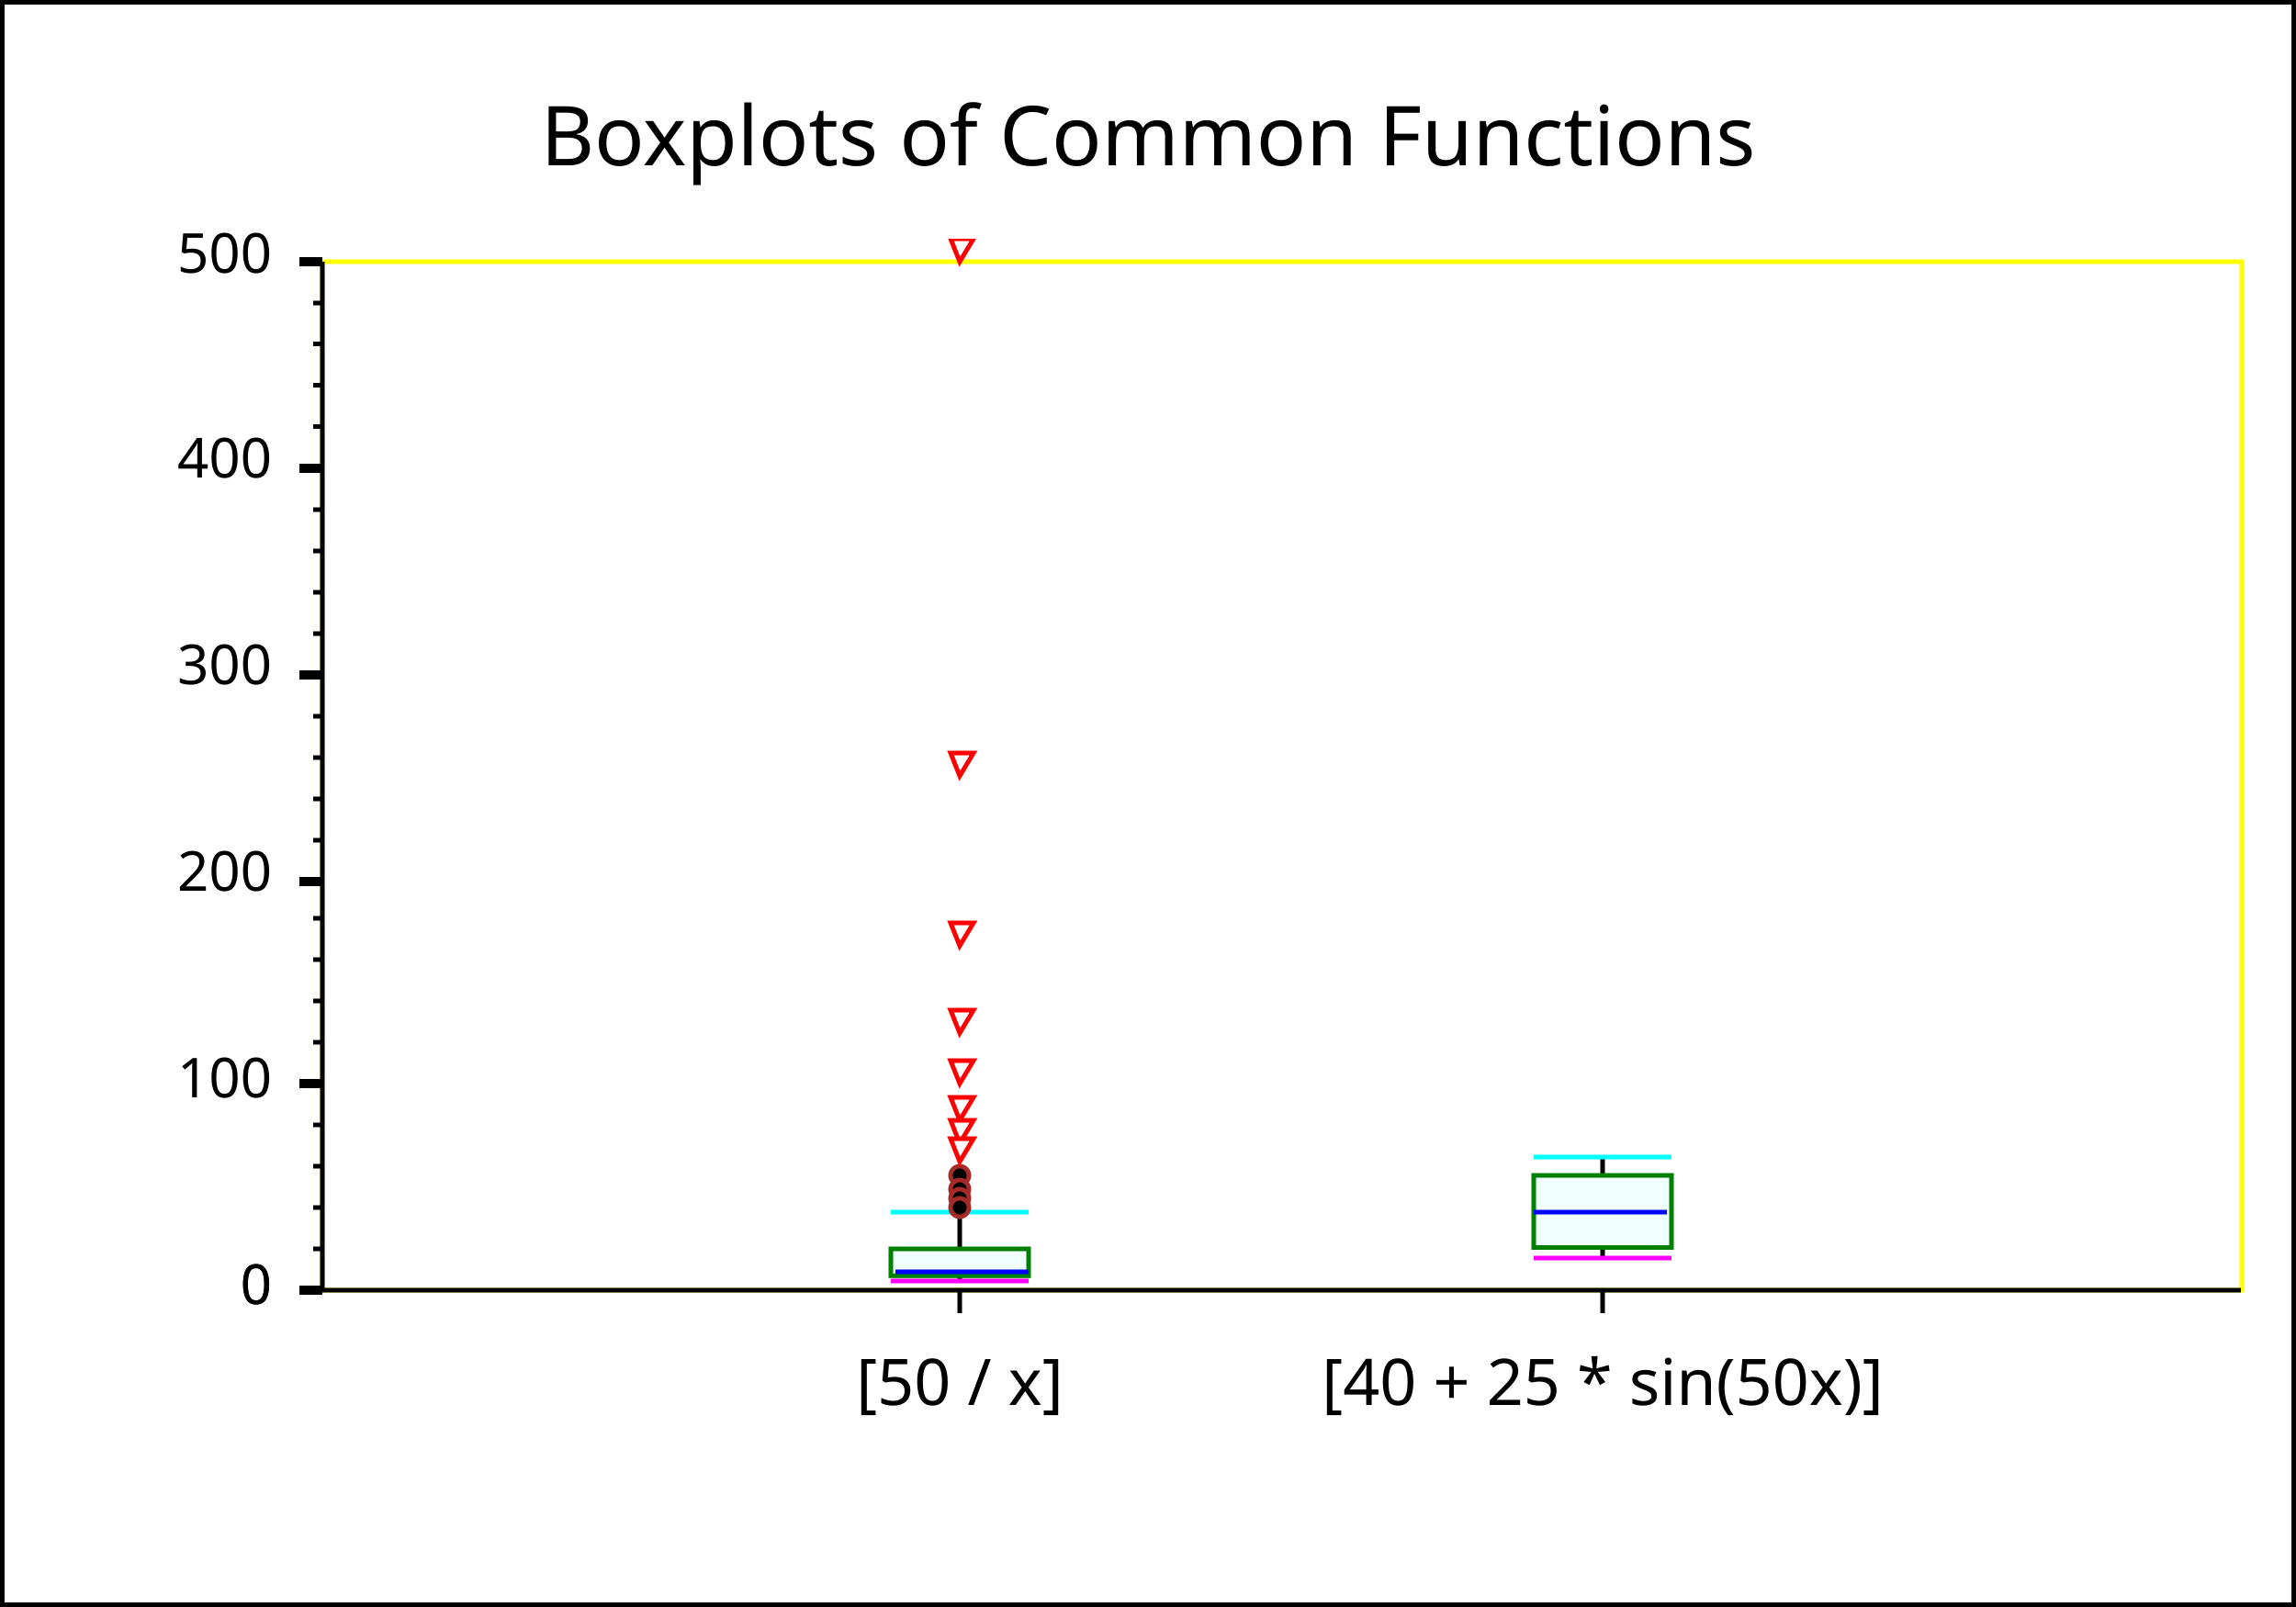
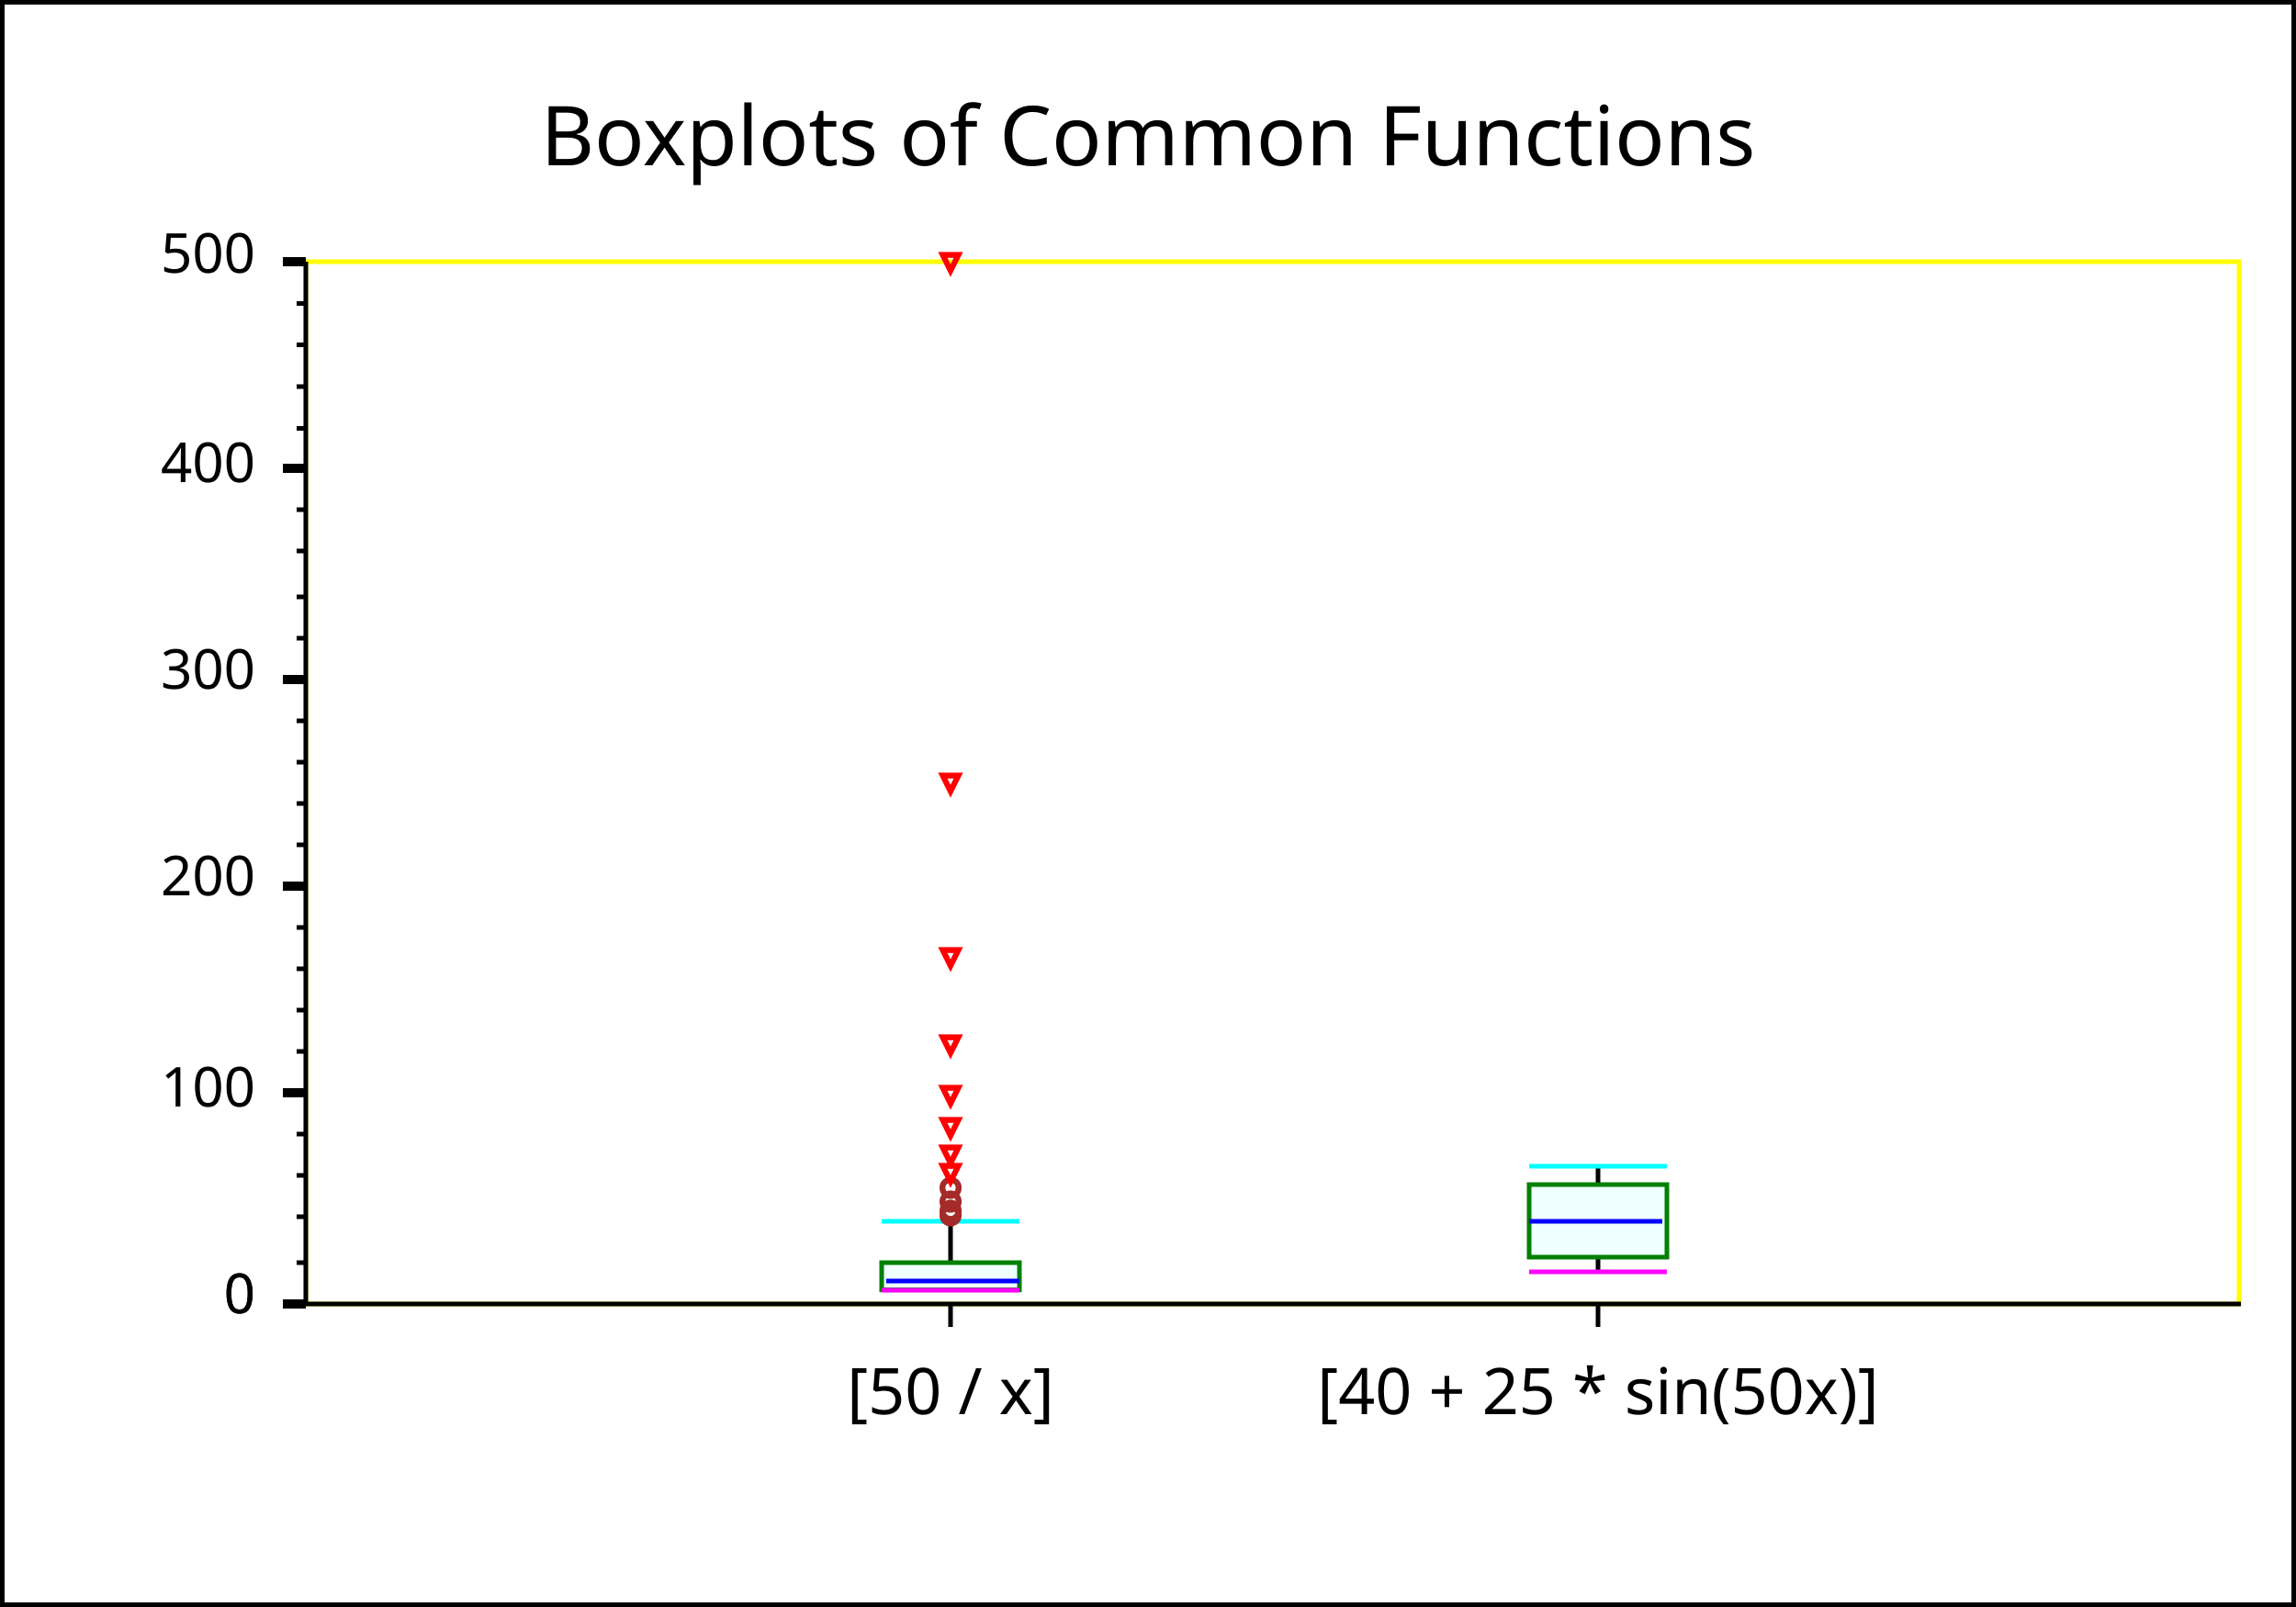
<svg xmlns="http://www.w3.org/2000/svg" width="500" height="350" version="1.1">
  <clipPath id="plot_window">
-     <rect x="65.2" y="52" width="423" height="229" />
+     <rect x="61.6" y="52" width="426" height="232" />
  </clipPath>
  <g id="imageBackground" stroke="rgb(0,0,0)" fill="rgb(255,255,255)" stroke-width="2">
    <rect x="0" y="0" width="500" height="350" />
  </g>
  <g id="plotBackground" stroke="rgb(255,255,0)" fill="rgb(255,255,255)" stroke-width="1">
-     <rect x="70.2" y="57" width="418" height="224" />
+     <rect x="66.6" y="57" width="421" height="227" />
  </g>
  <g id="X-axis" stroke="rgb(0,0,0)" stroke-width="1">
-     <line x1="70.2" y1="281" x2="488" y2="281" />
+     <line x1="66.6" y1="284" x2="488" y2="284" />
  </g>
  <g id="Y-axis" stroke="rgb(0,0,0)" stroke-width="1">
-     <line x1="70.2" y1="281" x2="70.2" y2="57" />
+     <line x1="66.6" y1="284" x2="66.6" y2="57" />
  </g>
  <g id="xMajorTicks" stroke="rgb(0,0,0)" stroke-width="1">
-     <path d="M209,281 L209,286 M349,281 L349,286 " fill="none" />
+     <path d="M207,284 L207,289 M348,284 L348,289 " fill="none" />
  </g>
  <g id="yMajorTicks" stroke="rgb(0,0,0)" stroke-width="2">
-     <path d="M65.2,281 L70.2,281 M65.2,236 L70.2,236 M65.2,192 L70.2,192 M65.2,147 L70.2,147 M65.2,102 L70.2,102 M65.2,57 L70.2,57 M65.2,281 L70.2,281 " fill="none" />
+     <path d="M61.6,284 L66.6,284 M61.6,238 L66.6,238 M61.6,193 L66.6,193 M61.6,148 L66.6,148 M61.6,102 L66.6,102 M61.6,57 L66.6,57 M61.6,284 L66.6,284 " fill="none" />
  </g>
  <g id="yMinorTicks" stroke="rgb(0,0,0)" stroke-width="1">
-     <path d="M68.2,272 L70.2,272 M68.2,263 L70.2,263 M68.2,254 L70.2,254 M68.2,245 L70.2,245 M68.2,227 L70.2,227 M68.2,218 L70.2,218 M68.2,209 L70.2,209 M68.2,200 L70.2,200 M68.2,183 L70.2,183 M68.2,174 L70.2,174 M68.2,165 L70.2,165 M68.2,156 L70.2,156 M68.2,138 L70.2,138 M68.2,129 L70.2,129 M68.2,120 L70.2,120 M68.2,111 L70.2,111 M68.2,92.9 L70.2,92.9 M68.2,83.9 L70.2,83.9 M68.2,74.9 L70.2,74.9 M68.2,66 L70.2,66 M68.2,281 L70.2,281 " fill="none" />
+     <path d="M64.6,275 L66.6,275 M64.6,265 L66.6,265 M64.6,256 L66.6,256 M64.6,247 L66.6,247 M64.6,229 L66.6,229 M64.6,220 L66.6,220 M64.6,211 L66.6,211 M64.6,202 L66.6,202 M64.6,184 L66.6,184 M64.6,175 L66.6,175 M64.6,166 L66.6,166 M64.6,157 L66.6,157 M64.6,139 L66.6,139 M64.6,130 L66.6,130 M64.6,120 L66.6,120 M64.6,111 L66.6,111 M64.6,93.3 L66.6,93.3 M64.6,84.2 L66.6,84.2 M64.6,75.1 L66.6,75.1 M64.6,66.1 L66.6,66.1 M64.6,284 L66.6,284 " fill="none" />
  </g>
  <g id="YGrid" stroke="rgb(200,220,255)" stroke-width="1" />
  <g id="yMinorGrid" stroke="rgb(200,220,255)" stroke-width="0.5" />
  <g id="valueLabels" fill="rgb(0,0,0)">
-     <text x="209" y="306" text-anchor="middle" font-size="14" font-family="Lucida Sans Unicode">[50 / x]</text>
-     <text x="349" y="306" text-anchor="middle" font-size="14" font-family="Lucida Sans Unicode">[40 + 25 * sin(50x)]</text>
-     <text x="59.2" y="284" text-anchor="end" font-size="12" font-family="Lucida Sans Unicode">0</text>
-     <text x="59.2" y="239" text-anchor="end" font-size="12" font-family="Lucida Sans Unicode">100</text>
-     <text x="59.2" y="194" text-anchor="end" font-size="12" font-family="Lucida Sans Unicode">200</text>
-     <text x="59.2" y="149" text-anchor="end" font-size="12" font-family="Lucida Sans Unicode">300</text>
-     <text x="59.2" y="104" text-anchor="end" font-size="12" font-family="Lucida Sans Unicode">400</text>
-     <text x="59.2" y="59.4" text-anchor="end" font-size="12" font-family="Lucida Sans Unicode">500</text>
-     <text x="59.2" y="284" text-anchor="end" font-size="12" font-family="Lucida Sans Unicode">0</text>
+     <text x="207" y="308" text-anchor="middle" font-size="14" font-family="Lucida Sans Unicode">[50 / x]</text>
+     <text x="348" y="308" text-anchor="middle" font-size="14" font-family="Lucida Sans Unicode">[40 + 25 * sin(50x)]</text>
+     <text x="55.6" y="286" text-anchor="end" font-size="12" font-family="Lucida Sans Unicode">0</text>
+     <text x="55.6" y="241" text-anchor="end" font-size="12" font-family="Lucida Sans Unicode">100</text>
+     <text x="55.6" y="195" text-anchor="end" font-size="12" font-family="Lucida Sans Unicode">200</text>
+     <text x="55.6" y="150" text-anchor="end" font-size="12" font-family="Lucida Sans Unicode">300</text>
+     <text x="55.6" y="105" text-anchor="end" font-size="12" font-family="Lucida Sans Unicode">400</text>
+     <text x="55.6" y="59.4" text-anchor="end" font-size="12" font-family="Lucida Sans Unicode">500</text>
+     <text x="55.6" y="286" text-anchor="end" font-size="12" font-family="Lucida Sans Unicode">0</text>
  </g>
  <g id="yLabel" fill="rgb(0,0,0)">
-     <text x="30.2" y="169" text-anchor="middle" transform="rotate(-90 30.2 169 )" font-size="14" font-family="Lucida Sans Unicode" />
+     <text x="30.2" y="170" text-anchor="middle" transform="rotate(-90 30.2 170 )" font-size="14" font-family="Lucida Sans Unicode" />
  </g>
  <g id="xLabel" fill="rgb(0,0,0)">
-     <text x="279" y="327" text-anchor="middle" font-size="14" font-family="Lucida Sans Unicode" />
+     <text x="277" y="327" text-anchor="middle" font-size="14" font-family="Lucida Sans Unicode" />
  </g>
  <g id="boxAxis" stroke="rgb(0,0,0)">
    <g clip-path="url(#plot_window)" stroke="rgb(0,0,0)" stroke-width="1">
-       <line x1="209" y1="279" x2="209" y2="264" />
+       <line x1="207" y1="281" x2="207" y2="266" />
    </g>
    <g clip-path="url(#plot_window)" stroke="rgb(0,0,0)" stroke-width="1">
-       <line x1="349" y1="274" x2="349" y2="252" />
+       <line x1="348" y1="277" x2="348" y2="254" />
    </g>
  </g>
  <g id="Median" stroke="rgb(255,0,0)" stroke-width="2">
    <g clip-path="url(#plot_window)" stroke="rgb(0,128,0)" fill="rgb(240,255,255)" stroke-width="1">
-       <rect x="194" y="272" width="30" height="5.86" />
+       <rect x="192" y="275" width="30" height="5.92" />
    </g>
    <g clip-path="url(#plot_window)" stroke="rgb(0,0,255)" stroke-width="1">
-       <line x1="195" y1="277" x2="224" y2="277" />
+       <line x1="193" y1="279" x2="222" y2="279" />
    </g>
    <g clip-path="url(#plot_window)" stroke="rgb(0,128,0)" fill="rgb(240,255,255)" stroke-width="1">
-       <rect x="334" y="256" width="30" height="15.7" />
+       <rect x="333" y="258" width="30" height="15.8" />
    </g>
    <g clip-path="url(#plot_window)" stroke="rgb(0,0,255)" stroke-width="1">
-       <line x1="334" y1="264" x2="363" y2="264" />
+       <line x1="333" y1="266" x2="362" y2="266" />
    </g>
  </g>
  <g id="whisker" stroke="rgb(0,0,0)">
    <g clip-path="url(#plot_window)">
      <g stroke="rgb(255,0,255)" fill="rgb(0,0,0)" stroke-width="1">
-         <line x1="194" y1="279" x2="224" y2="279" />
+         <line x1="192" y1="281" x2="222" y2="281" />
      </g>
      <g stroke="rgb(0,255,255)" fill="rgb(0,0,0)" stroke-width="1">
-         <line x1="194" y1="264" x2="224" y2="264" />
+         <line x1="192" y1="266" x2="222" y2="266" />
      </g>
    </g>
    <g clip-path="url(#plot_window)">
      <g stroke="rgb(255,0,255)" fill="rgb(0,0,0)" stroke-width="1">
-         <line x1="334" y1="274" x2="364" y2="274" />
+         <line x1="333" y1="277" x2="363" y2="277" />
      </g>
      <g stroke="rgb(0,255,255)" fill="rgb(0,0,0)" stroke-width="1">
-         <line x1="334" y1="252" x2="364" y2="252" />
+         <line x1="333" y1="254" x2="363" y2="254" />
      </g>
    </g>
  </g>
  <g id="mild_outliers" stroke="rgb(255,192,203)" fill="rgb(0,0,0)">
    <g clip-path="url(#plot_window)" stroke="rgb(165,42,42)">
-       <circle cx="209" cy="256" r="2" />
-       <circle cx="209" cy="259" r="2" />
-       <circle cx="209" cy="261" r="2" />
-       <circle cx="209" cy="263" r="2" />
+       <text x="207" y="260" text-anchor="middle" font-size="5" font-family="Lucida Sans Unicode">○</text>
+       <text x="207" y="263" text-anchor="middle" font-size="5" font-family="Lucida Sans Unicode">○</text>
+       <text x="207" y="265" text-anchor="middle" font-size="5" font-family="Lucida Sans Unicode">○</text>
+       <text x="207" y="266" text-anchor="middle" font-size="5" font-family="Lucida Sans Unicode">○</text>
    </g>
  </g>
  <g id="extreme_outliers" stroke="rgb(128,0,128)" fill="rgb(255,255,255)">
    <g clip-path="url(#plot_window)" stroke="rgb(255,0,0)">
-       <polygon points=" 207,52 212,52 209,57" />
-       <polygon points=" 207,164 212,164 209,169" />
-       <polygon points=" 207,201 212,201 209,206" />
-       <polygon points=" 207,220 212,220 209,225" />
-       <polygon points=" 207,231 212,231 209,236" />
-       <polygon points=" 207,239 212,239 209,244" />
-       <polygon points=" 207,244 212,244 209,249" />
-       <polygon points=" 207,248 212,248 209,253" />
+       <text x="207" y="58.6" text-anchor="middle" font-size="5" font-family="Lucida Sans Unicode">▽</text>
+       <text x="207" y="172" text-anchor="middle" font-size="5" font-family="Lucida Sans Unicode">▽</text>
+       <text x="207" y="210" text-anchor="middle" font-size="5" font-family="Lucida Sans Unicode">▽</text>
+       <text x="207" y="229" text-anchor="middle" font-size="5" font-family="Lucida Sans Unicode">▽</text>
+       <text x="207" y="240" text-anchor="middle" font-size="5" font-family="Lucida Sans Unicode">▽</text>
+       <text x="207" y="247" text-anchor="middle" font-size="5" font-family="Lucida Sans Unicode">▽</text>
+       <text x="207" y="253" text-anchor="middle" font-size="5" font-family="Lucida Sans Unicode">▽</text>
+       <text x="207" y="257" text-anchor="middle" font-size="5" font-family="Lucida Sans Unicode">▽</text>
    </g>
  </g>
  <g id="title" fill="rgb(0,0,0)">
    <text x="250" y="36" text-anchor="middle" font-size="18" font-family="Lucida Sans Unicode">Boxplots of Common Functions</text>
  </g>
</svg>
